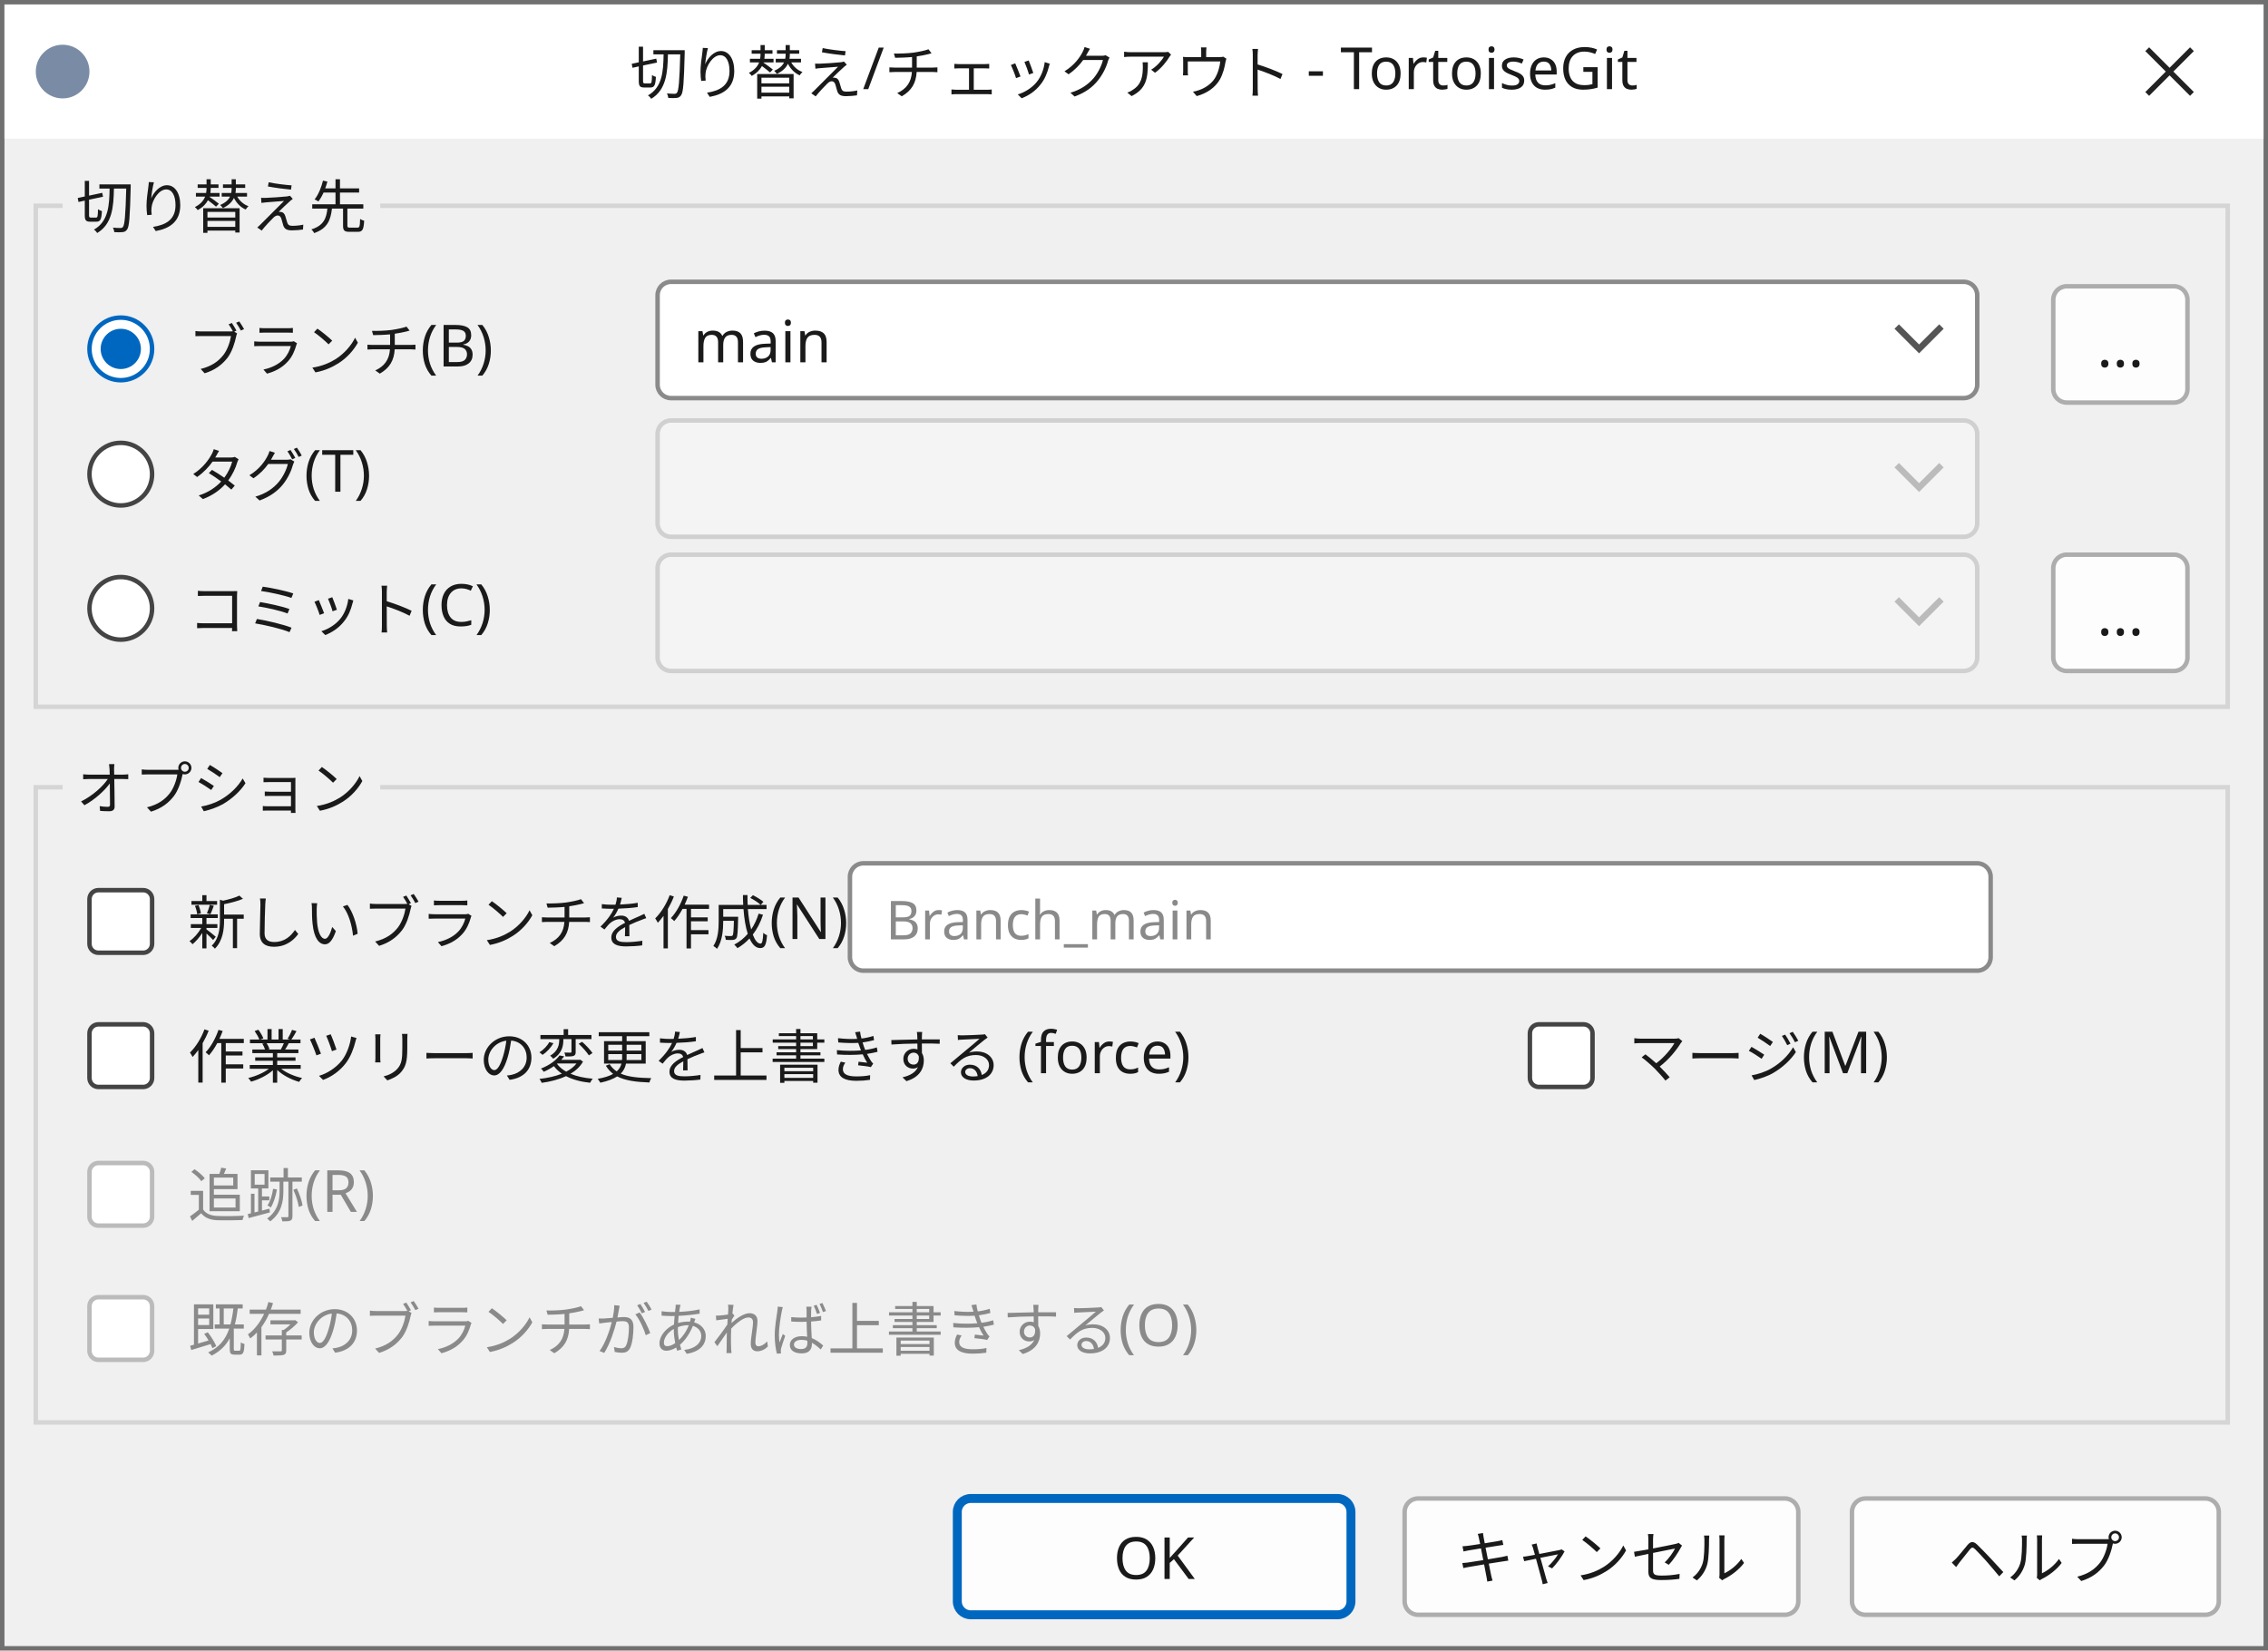
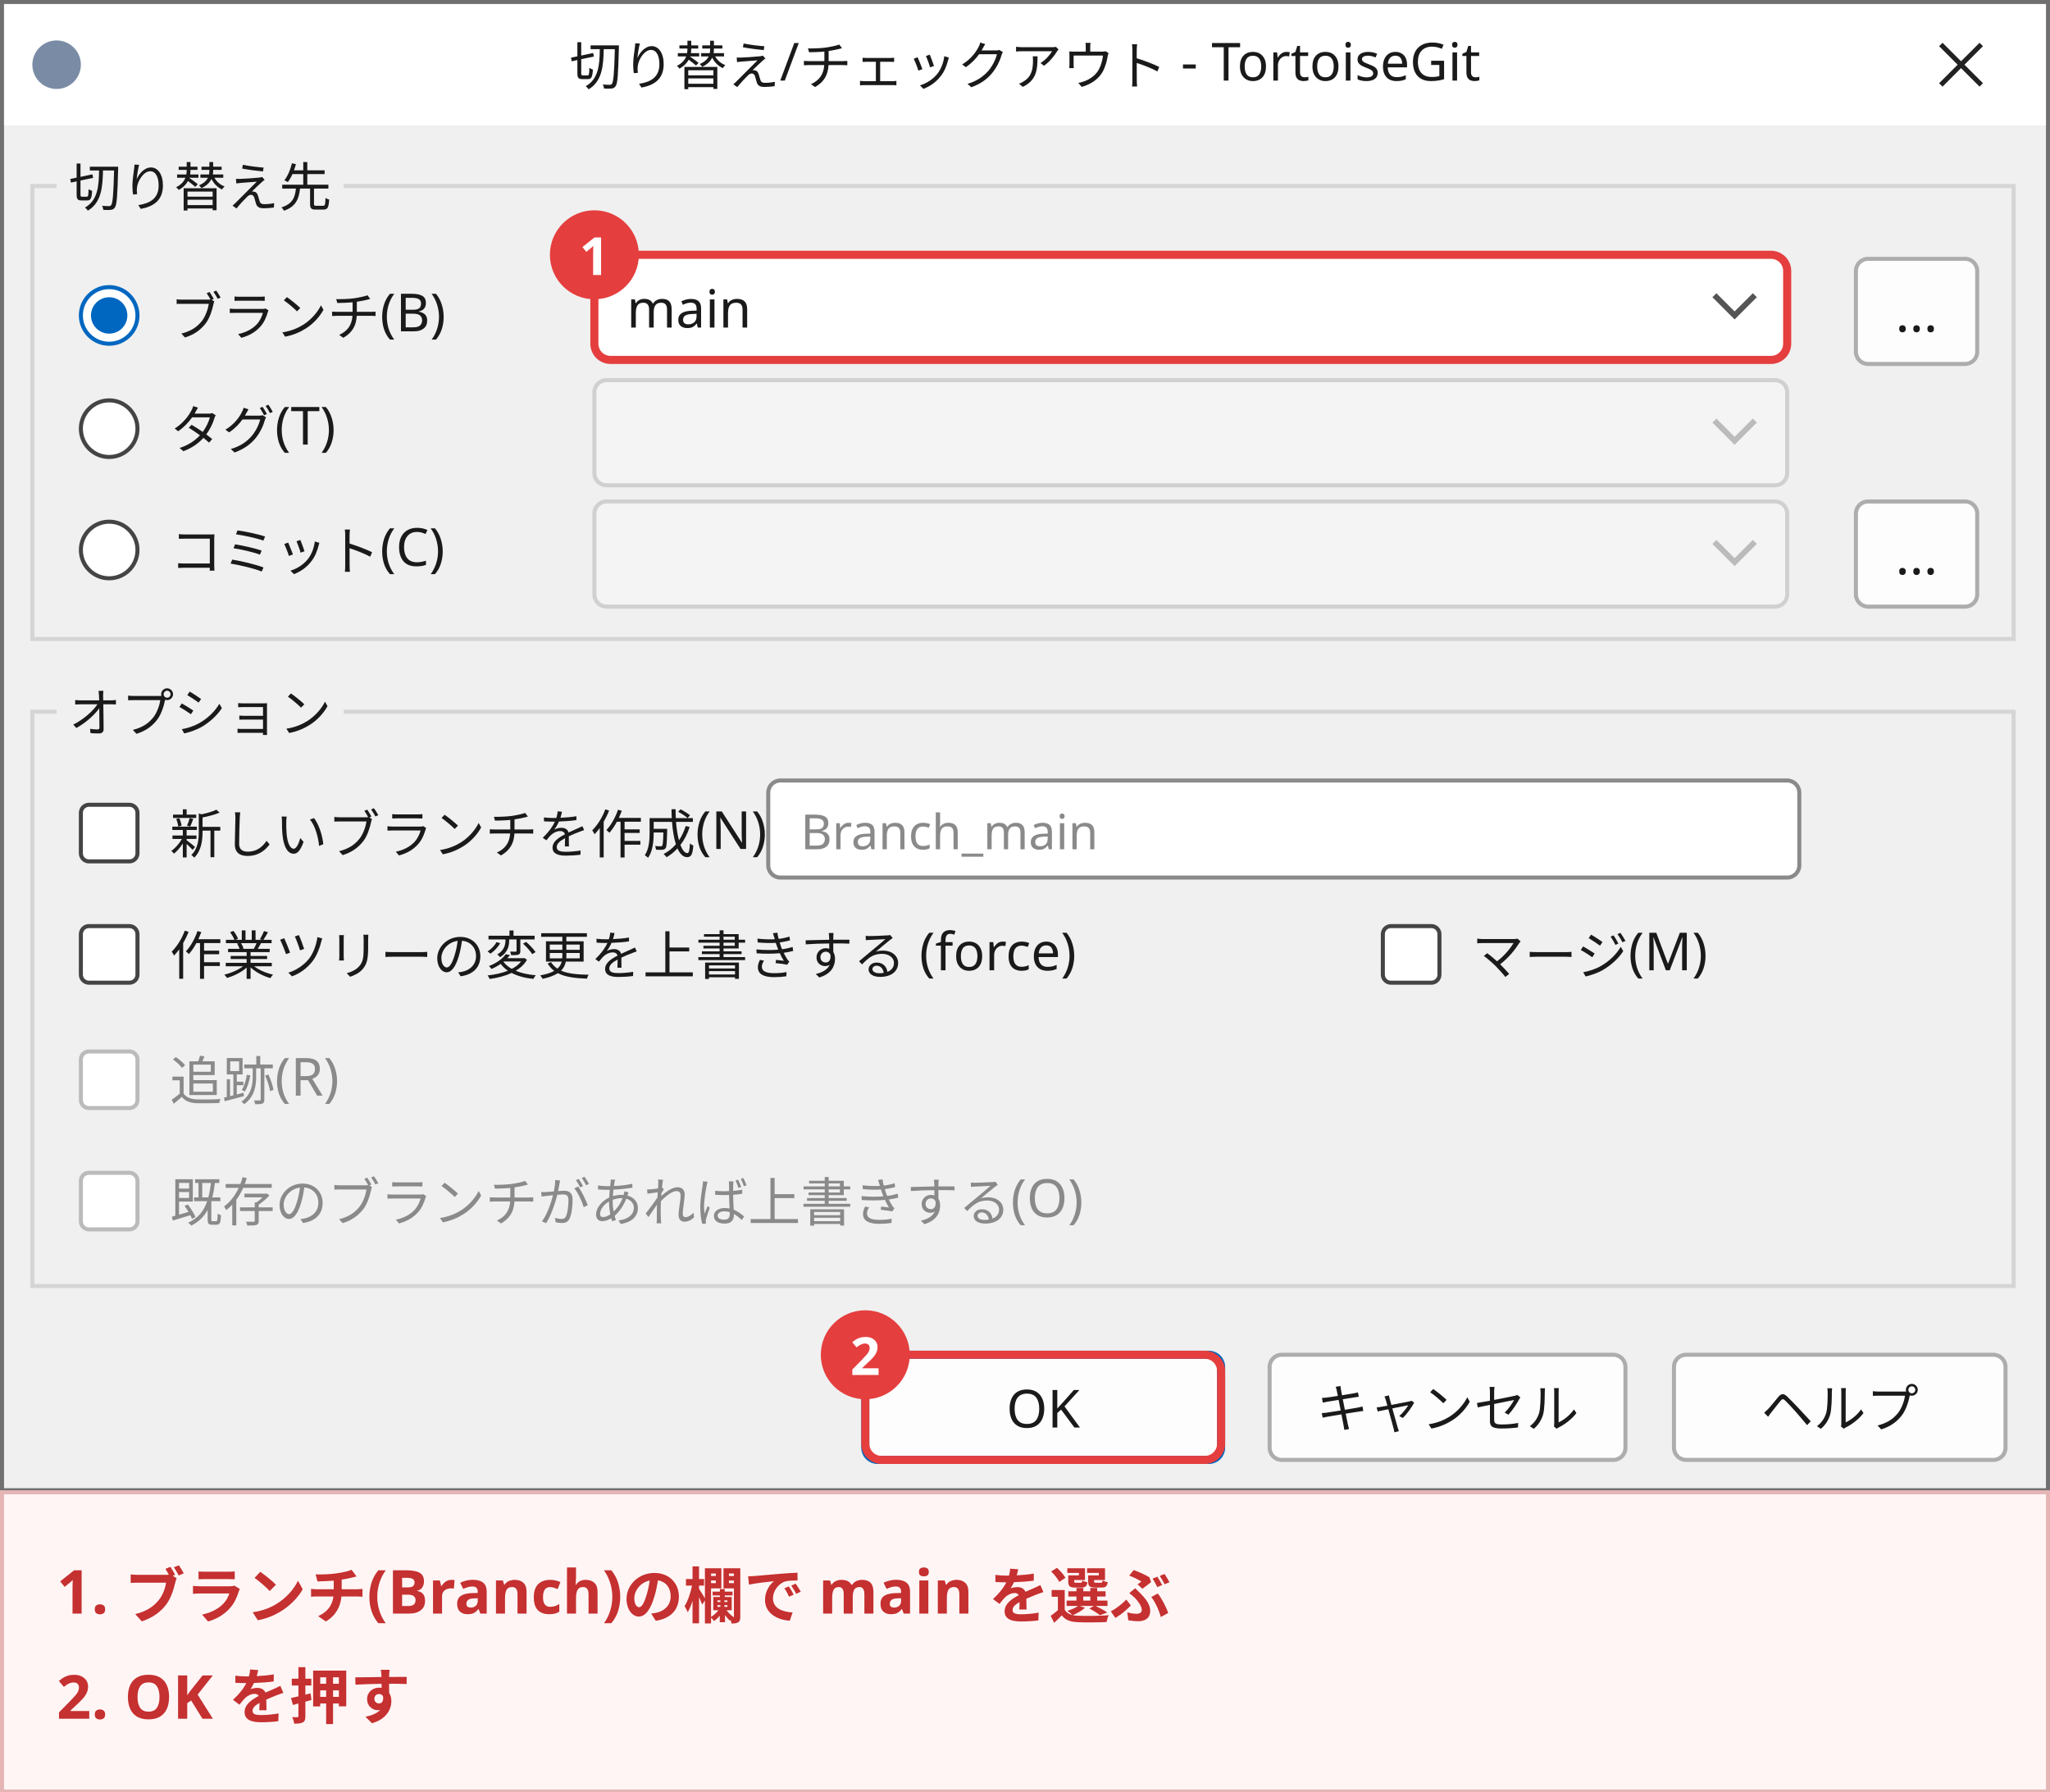
- <svg xmlns="http://www.w3.org/2000/svg" width="507" height="369" viewBox="0 0 507 369" font-family="Meiryo, 'Yu Gothic', sans-serif">
+ <svg xmlns="http://www.w3.org/2000/svg" width="507" height="443" viewBox="0 0 507 443" font-family="Meiryo, 'Yu Gothic', sans-serif">
  <defs>
    <marker id="r" viewBox="0 0 10 10" refX="9" refY="5" markerWidth="8" markerHeight="8" orient="auto">
      <path d="M0,0 L10,5 L0,10 z" fill="#e53e3e" />
    </marker>
  </defs>
-   <rect width="507" height="369" fill="#ffffff" />
+   <rect width="507" height="443" fill="#ffffff" />
  <rect x="0.5" y="0.5" width="506" height="368" fill="#f0f0f0" stroke="#707070" />
  <rect x="1" y="1" width="505" height="30" fill="#ffffff" />
  <circle cx="14" cy="16" r="6" fill="#7a8ca5" />
  <text x="253.5" y="21" font-size="13" fill="#1a1a1a" text-anchor="middle">切り替え/チェックアウト - TortoiseGit</text>
  <path d="M480,11 L490,21 M490,11 L480,21" stroke="#222" stroke-width="1.2" />
  <rect x="8" y="46" width="490" height="112" fill="none" stroke="#d5d5d5" />
  <rect x="14" y="38" width="71" height="16" fill="#f0f0f0" />
  <text x="17" y="51" font-size="13" fill="#1a1a1a">切り替え先</text>
  <circle cx="27" cy="78" r="7" fill="#fff" stroke="#0067c0" />
  <circle cx="27" cy="78" r="4.5" fill="#0067c0" />
  <text x="42" y="83" font-size="13" fill="#1a1a1a">ブランチ(B)</text>
  <rect x="147" y="63" width="295" height="26" rx="3" fill="#fff" stroke="#8a8a8a" />
  <text x="155" y="81" font-size="13" fill="#1a1a1a">main</text>
  <path d="M424,73 l5,5 l5,-5" stroke="#555" stroke-width="1.4" fill="none" />
  <rect x="459" y="64" width="30" height="26" rx="3" fill="#fdfdfd" stroke="#adadad" stroke-width="1" />
  <text x="474" y="82" font-size="13" fill="#1a1a1a" text-anchor="middle">...</text>
  <circle cx="27" cy="106" r="7" fill="#fff" stroke="#444" />
  <text x="42" y="111" font-size="13" fill="#1a1a1a">タグ(T)</text>
  <rect x="147" y="94" width="295" height="26" rx="3" fill="#f4f4f4" stroke="#d0d0d0" />
  <path d="M424,104 l5,5 l5,-5" stroke="#bbb" stroke-width="1.4" fill="none" />
  <circle cx="27" cy="136" r="7" fill="#fff" stroke="#444" />
  <text x="42" y="141" font-size="13" fill="#1a1a1a">コミット(C)</text>
  <rect x="147" y="124" width="295" height="26" rx="3" fill="#f4f4f4" stroke="#d0d0d0" />
  <path d="M424,134 l5,5 l5,-5" stroke="#bbb" stroke-width="1.4" fill="none" />
  <rect x="459" y="124" width="30" height="26" rx="3" fill="#fdfdfd" stroke="#adadad" stroke-width="1" />
  <text x="474" y="142" font-size="13" fill="#1a1a1a" text-anchor="middle">...</text>
  <rect x="8" y="176" width="490" height="142" fill="none" stroke="#d5d5d5" />
  <rect x="14" y="168" width="71" height="16" fill="#f0f0f0" />
  <text x="17" y="181" font-size="13" fill="#1a1a1a">オプション</text>
  <rect x="20" y="199" width="14" height="14" rx="2" fill="#fff" stroke="#444" />
  <text x="42" y="211" font-size="13" fill="#1a1a1a">新しいブランチを作成(N)</text>
  <rect x="190" y="193" width="255" height="24" rx="3" fill="#fff" stroke="#8a8a8a" />
  <text x="198" y="210" font-size="12" fill="#8a8a8a">Branch_main</text>
  <rect x="20" y="229" width="14" height="14" rx="2" fill="#fff" stroke="#444" />
  <text x="42" y="241" font-size="13" fill="#1a1a1a">作業ツリーの変更を上書きする (force)</text>
  <rect x="342" y="229" width="14" height="14" rx="2" fill="#fff" stroke="#444" />
  <text x="364" y="241" font-size="13" fill="#1a1a1a">マージ(M)</text>
  <rect x="20" y="260" width="14" height="14" rx="2" fill="#fff" stroke="#bbb" />
  <text x="42" y="272" font-size="13" fill="#8a8a8a">追跡(R)</text>
  <rect x="20" y="290" width="14" height="14" rx="2" fill="#fff" stroke="#bbb" />
  <text x="42" y="302" font-size="13" fill="#8a8a8a">既存のブランチがあれば上書きする(O)</text>
  <rect x="214" y="335" width="88" height="26" rx="3" fill="#fdfdfd" stroke="#0067c0" stroke-width="2" />
  <text x="258" y="353" font-size="13" fill="#1a1a1a" text-anchor="middle">OK</text>
  <rect x="314" y="335" width="88" height="26" rx="3" fill="#fdfdfd" stroke="#adadad" stroke-width="1" />
  <text x="358" y="353" font-size="13" fill="#1a1a1a" text-anchor="middle">キャンセル</text>
  <rect x="414" y="335" width="82" height="26" rx="3" fill="#fdfdfd" stroke="#adadad" stroke-width="1" />
  <text x="455" y="353" font-size="13" fill="#1a1a1a" text-anchor="middle">ヘルプ</text>
+   <rect x="147" y="63" width="295" height="26" rx="4" fill="none" stroke="#e53e3e" stroke-width="2" />
+   <circle cx="147" cy="63" r="11" fill="#e53e3e" />
+   <text x="147" y="68" font-size="13" font-weight="bold" fill="#fff" text-anchor="middle">1</text>
+   <rect x="214" y="335" width="88" height="26" rx="4" fill="none" stroke="#e53e3e" stroke-width="2" />
+   <circle cx="214" cy="335" r="11" fill="#e53e3e" />
+   <text x="214" y="340" font-size="13" font-weight="bold" fill="#fff" text-anchor="middle">2</text>
+   <rect x="0.5" y="369" width="506" height="74" fill="#fff5f5" stroke="#e5b5b5" />
+   <text x="14" y="399" font-size="15" font-weight="bold" fill="#c53030">1. ブランチ(Branch)の欄で main を選ぶ</text>
+   <text x="14" y="425" font-size="15" font-weight="bold" fill="#c53030">2. OK を押す</text>
</svg>
